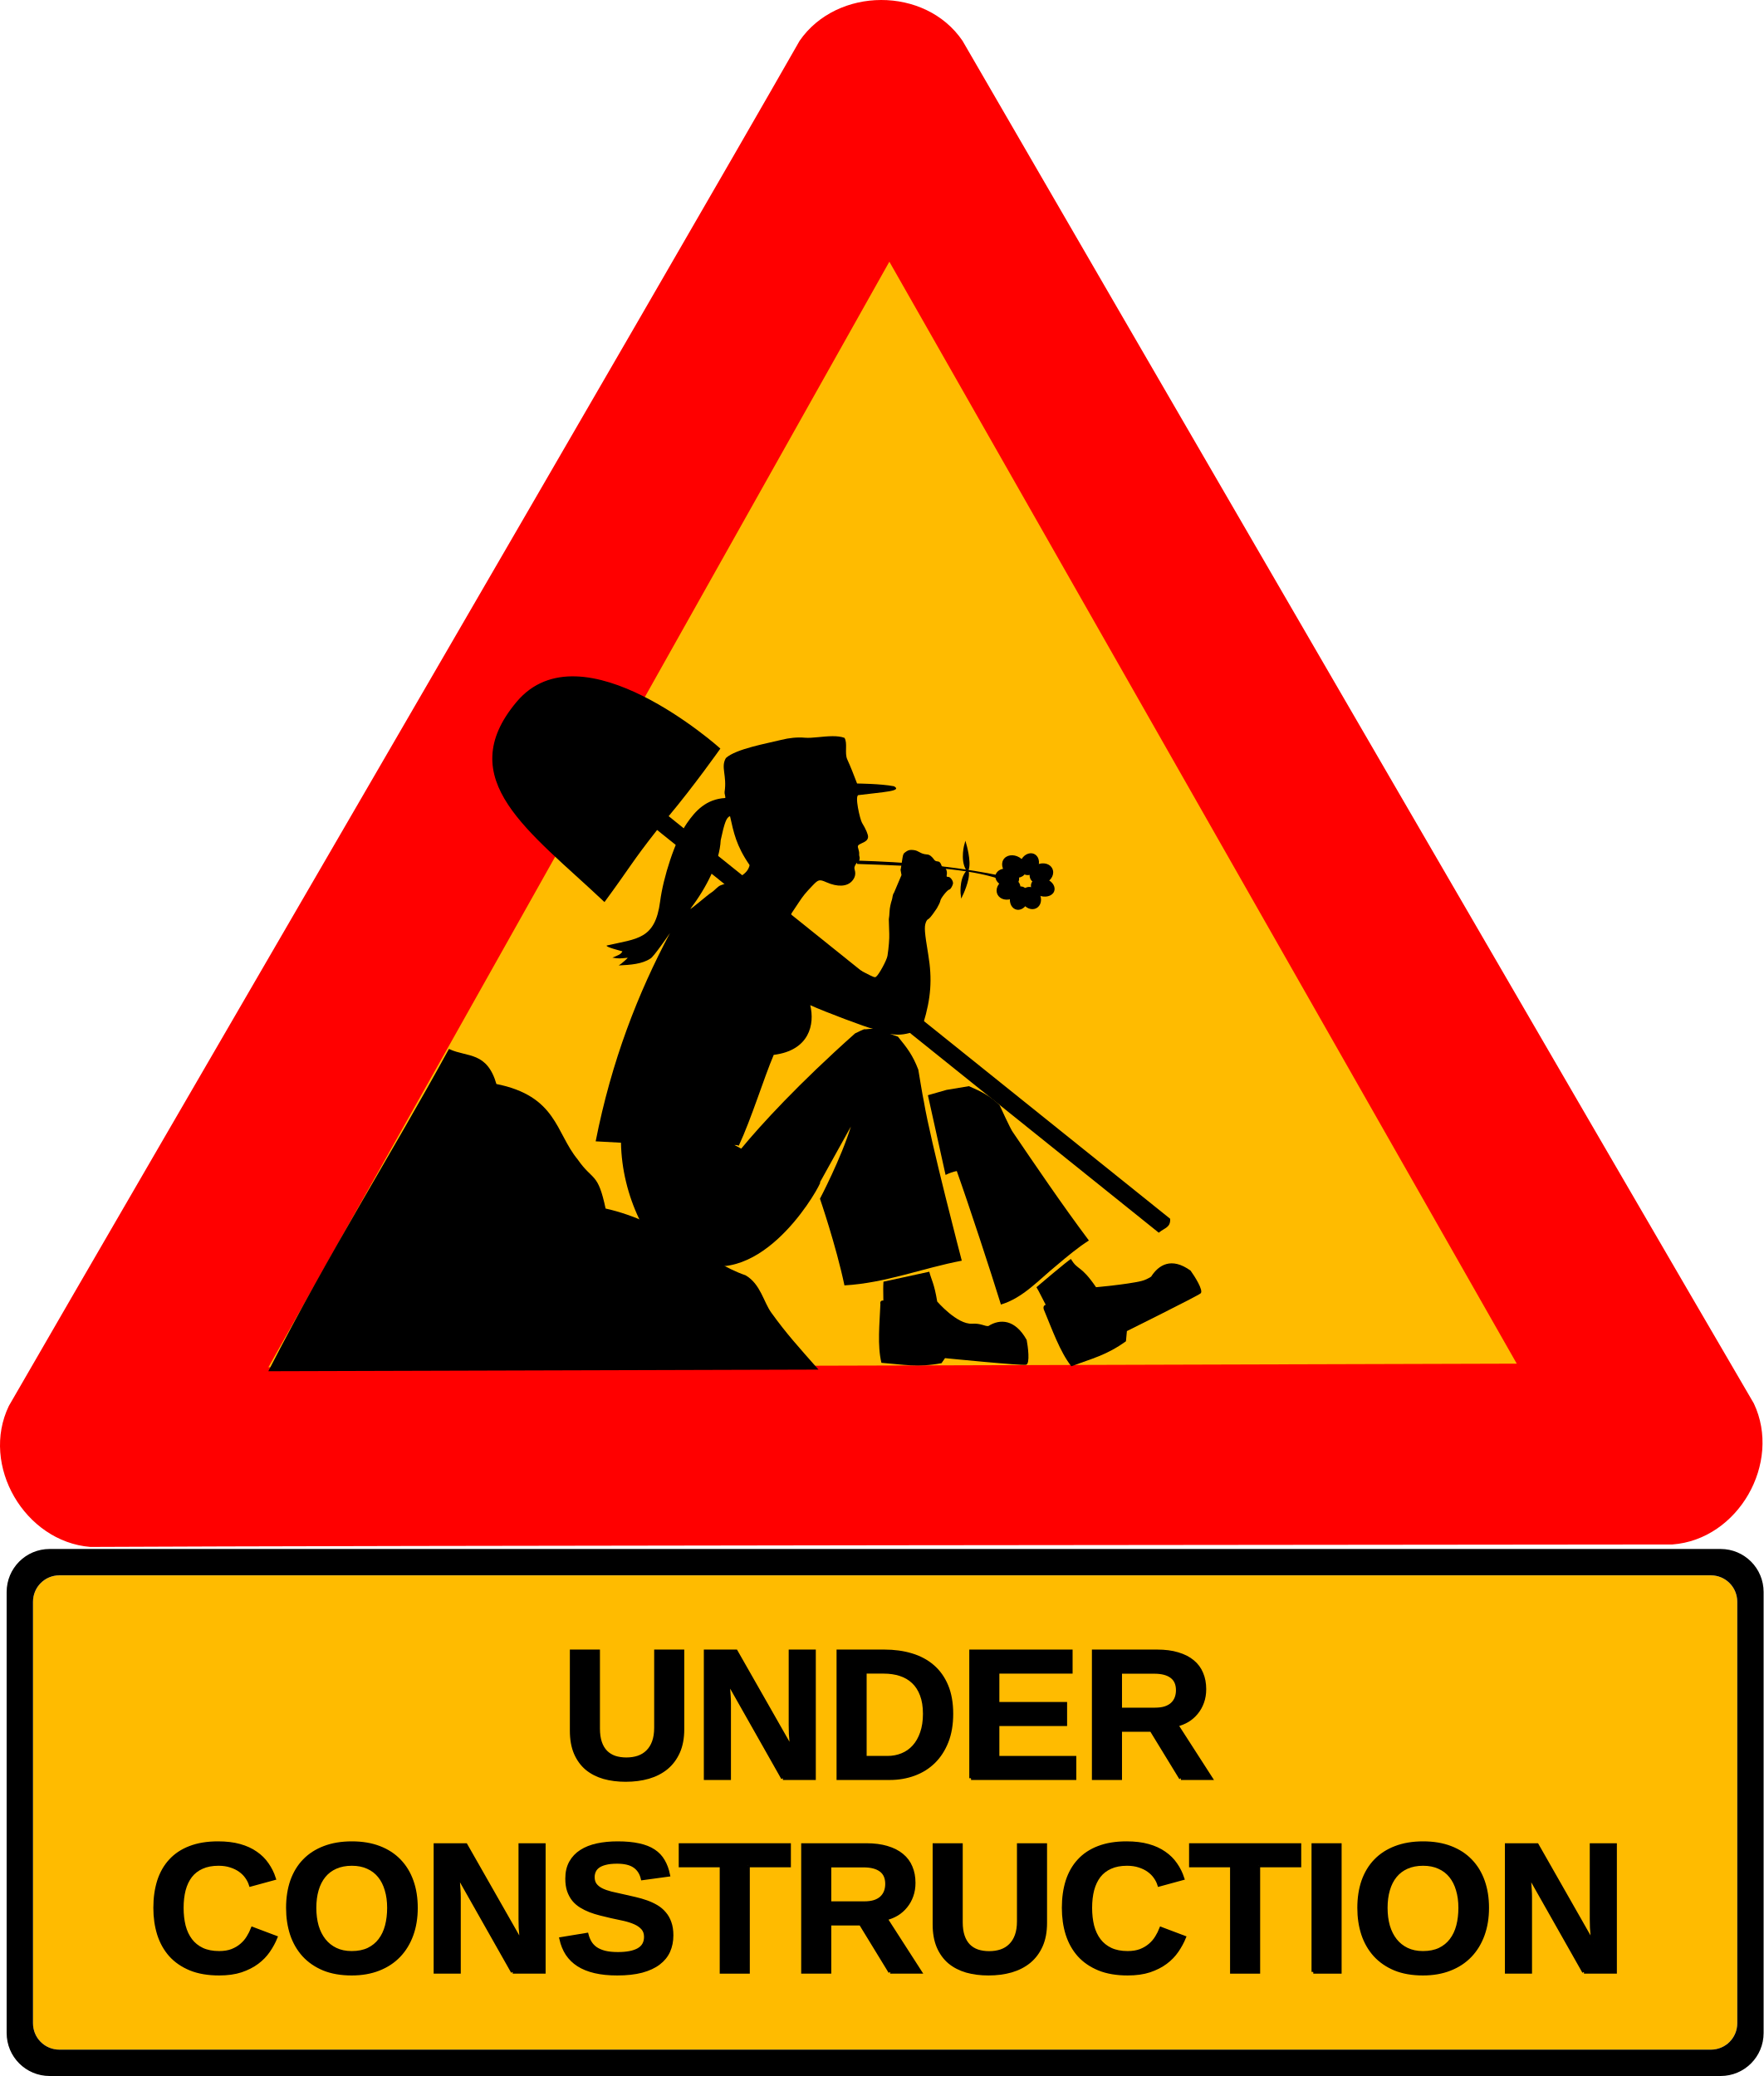
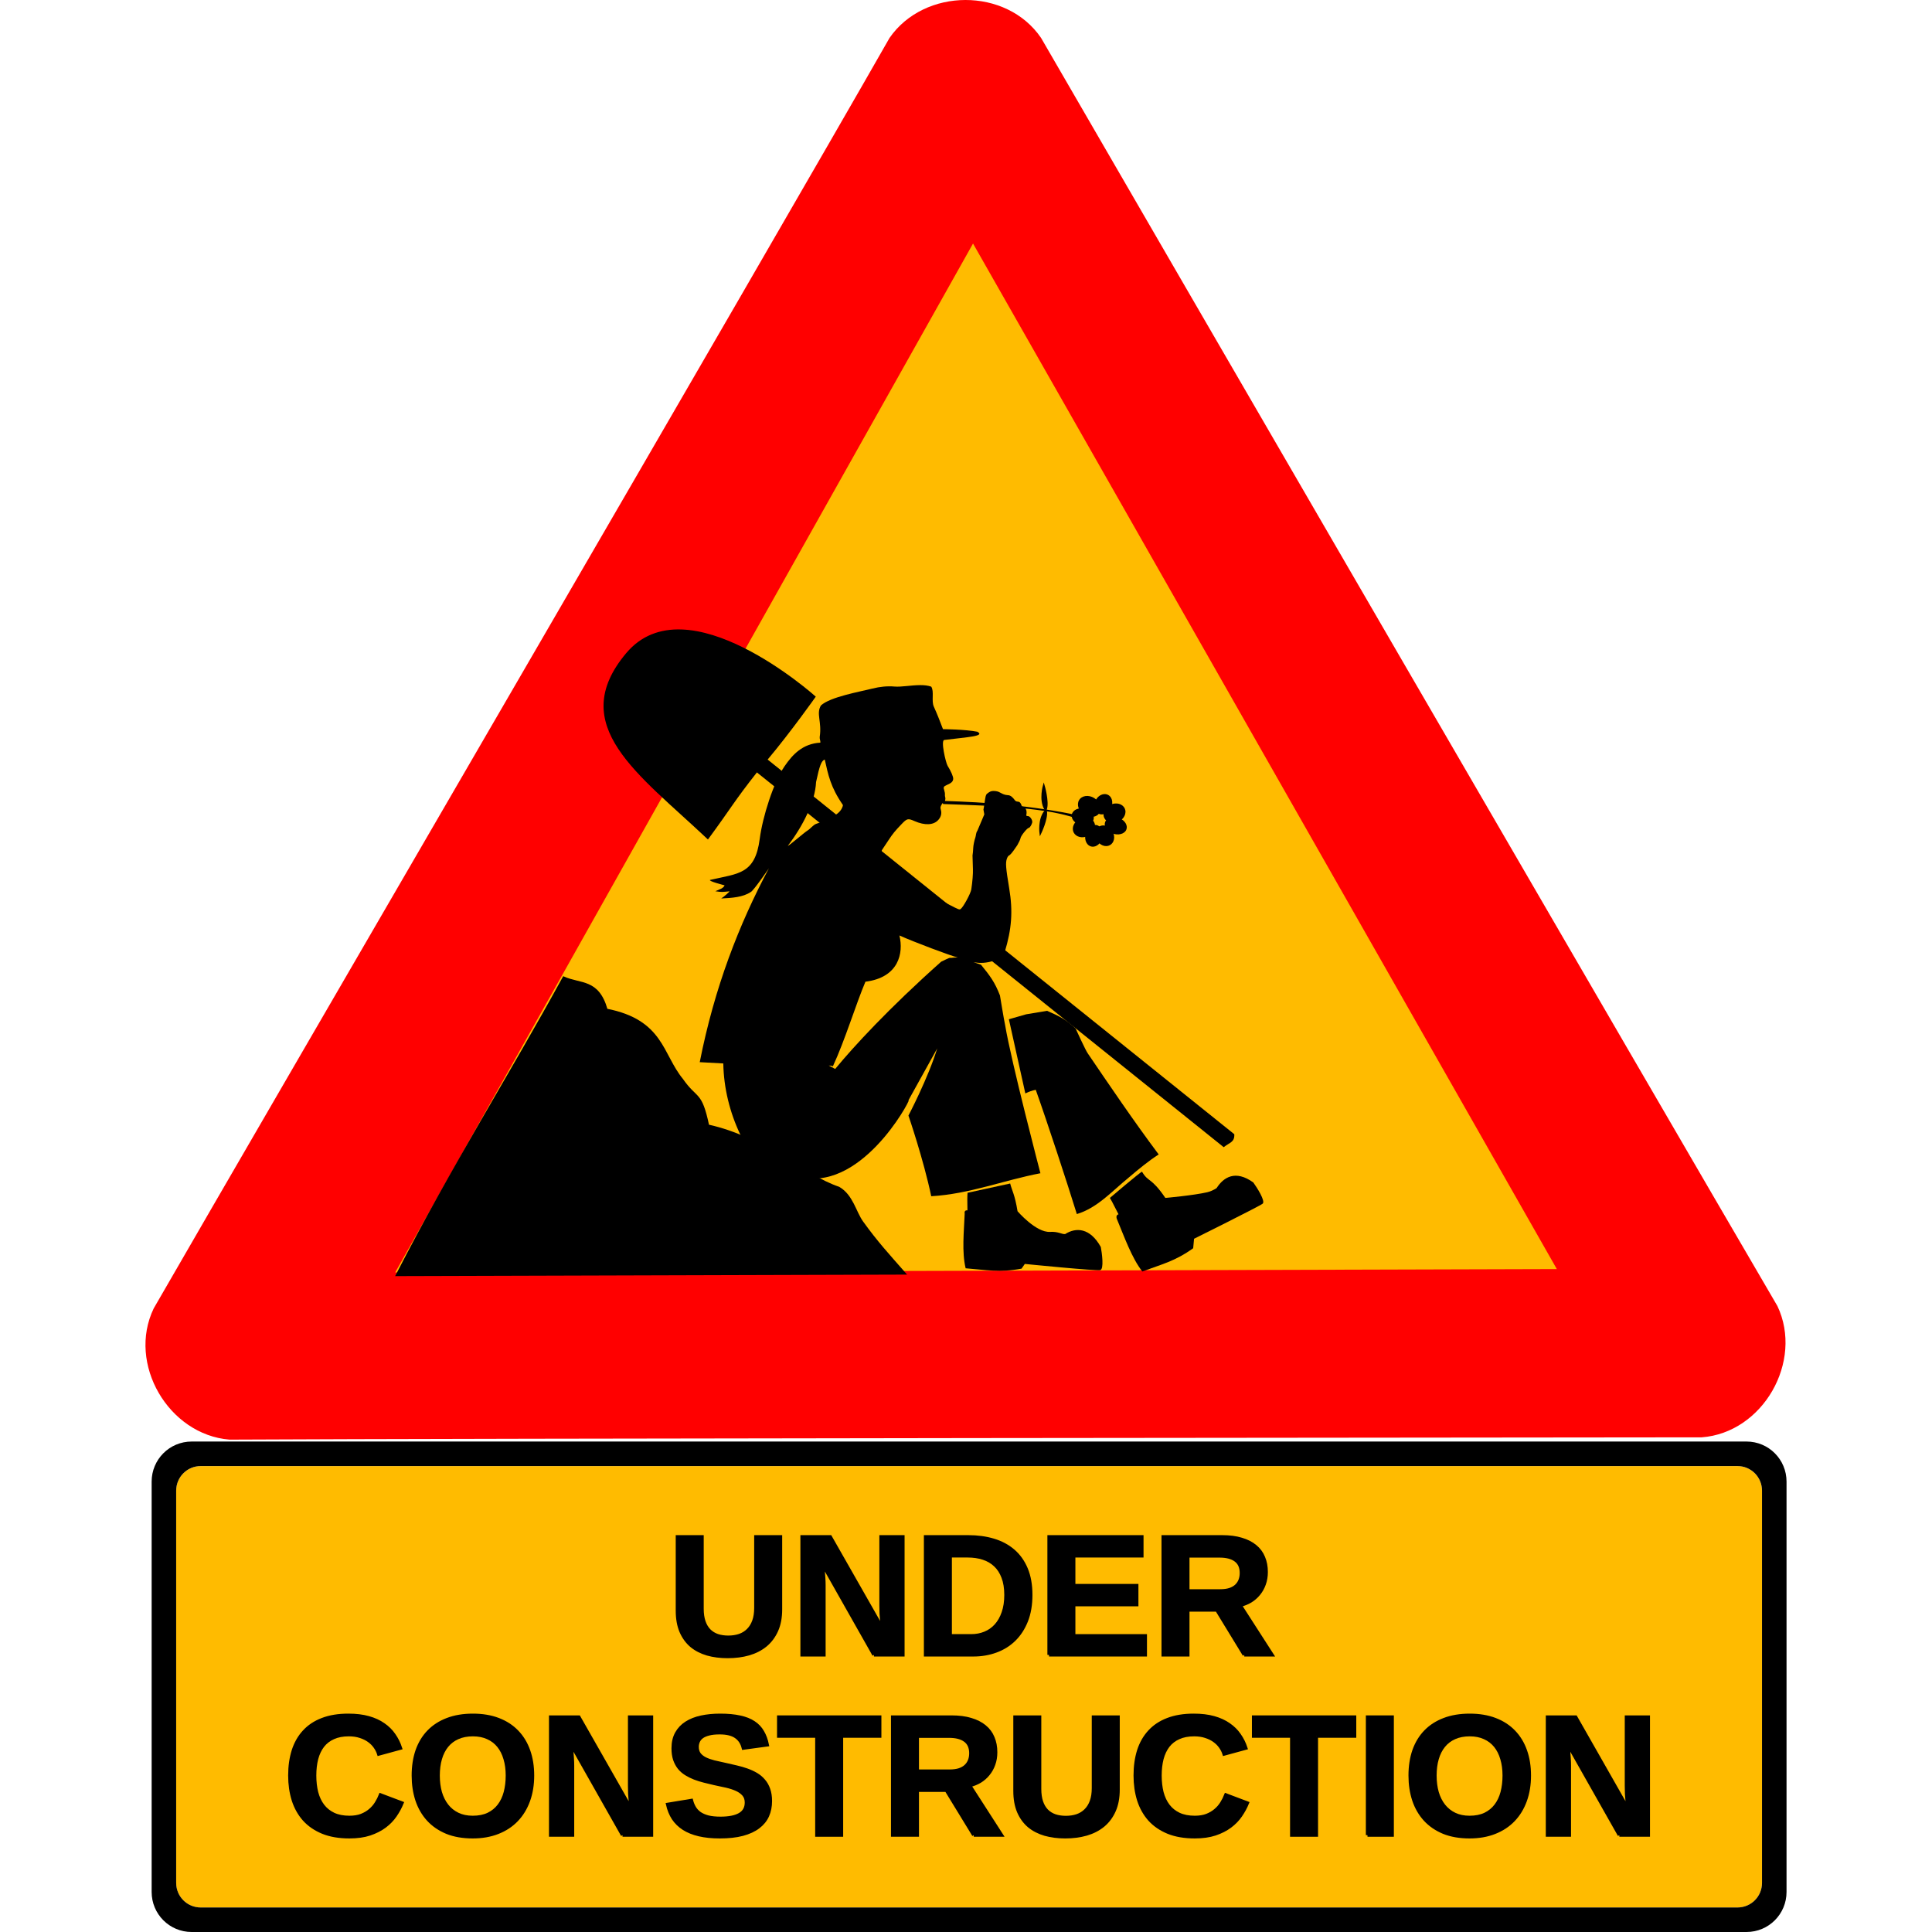
- <svg xmlns="http://www.w3.org/2000/svg" width="108.725" height="128" id="svg2" version="1.1" style="display:inline">
+ <svg xmlns="http://www.w3.org/2000/svg" width="128" height="128" id="svg2" version="1.1" style="display:inline">
  <defs id="defs4">
    </defs>
  <g id="layer2" style="display:inline" transform="translate(-192.9605,-606.6026)">
-     <g id="g905" transform="matrix(0.1015461,0,0,0.1015461,193.1159,606.6026)">
+     <g id="g905" transform="matrix(0.1015461,0,0,0.1015461,202.7533,606.6026)">
      <path d="M 53.279,939.271 C 13.509,936.015 -13.571,889.794 3.855,853.642 75.932,728.506 404.903,163.351 483.935,24.737 506.64,-8.077 560.208,-8.418 582.804,24.75 655.136,149.738 982.711,714.407 1063.238,852.157 c 17.066,36.07 -9.423,82.632 -49.445,85.617 -144.409,0.147 -800.955,0.634 -960.514,1.497 z" id="path590" style="font-size:12px;display:inline;fill:#ff0000;fill-rule:evenodd;stroke-width:3.2pt" />
      <path d="M 161.423,830.183 919.299,827.99 538.402,158.892 Z" id="path605" style="font-size:12px;display:inline;fill:#ffbb00;fill-opacity:1;fill-rule:evenodd;stroke:none;stroke-width:1.067" />
      <path id="path3740" d="m 403.883,495.62 304.623,244.575 c 0.216,4.841 -2.934,4.92 -6.547,7.803 L 397.336,503.423 c -15.563,19.778 -16.527,22.79 -31.931,43.742 -45.131,-42.628 -92.309,-73.939 -53.026,-120.755 39.283,-46.816 122.936,28.159 122.936,28.159 0,0 -15.958,22.609 -31.433,41.052 z" style="display:inline;fill:#000000;fill-opacity:1;stroke:#000000;stroke-width:0.736px;stroke-linecap:butt;stroke-linejoin:miter;stroke-opacity:1" />
      <path id="path3714" d="M 457.593,820.275 Z" style="display:inline;fill:none;stroke:#000000;stroke-width:1.067px;stroke-linecap:butt;stroke-linejoin:miter;stroke-opacity:1" />
      <path id="path3716" d="m 494.154,831.041 c -11.347,-12.927 -18.41,-20.548 -27.907,-33.729 -4.726,-6.559 -6.548,-17.315 -15.37,-22.463 -23.735,-8.1 -48.526,-32.482 -85.216,-40.582 -4.798,-22.617 -7.427,-16.309 -17.009,-30.038 -13.432,-16.355 -12.537,-38.317 -49.247,-45.561 -5.624,-19.752 -17.076,-16.05 -28.14,-21.04 -35.184,64.307 -71.778,121.919 -108.986,194.393 z" style="display:inline;fill:#000000;fill-opacity:1;stroke:#000000;stroke-width:1.119px;stroke-linecap:butt;stroke-linejoin:miter;stroke-opacity:1" />
      <path id="path4864" d="m 503.836,447 c -5.842,0.035 -12.341,1.304 -16.6,0.933 -4.831,-0.421 -9.723,0.113 -14.433,1.3 -8.473,2.135 -27.579,5.45 -33.633,11.033 -3.28,5.485 0.733,10.524 -0.8,20.567 -0.172,1.126 0.586,2.571 0.433,3.7 -11.58,0.66 -18.088,7.722 -23.3,15.3 -7.259,10.519 -14.423,33.13 -16.267,47.5 -3.037,23.206 -13.905,22.49 -32.4,26.767 -1.187,0.823 8.914,3.35 9.5,3.533 -0.977,1.948 -2.614,2.37 -6.067,3.833 4.358,0.689 4.381,0.52 9.3,0.067 0.055,0.178 -3.5,3.472 -5.467,4.667 7.181,-0.337 14.236,-0.849 19.2,-4.167 C 394.984,581.515 405.236,566.5 405.236,566.5 385.754,603.053 369.71,644.196 360.103,693 l 15.367,0.833 c 0.268,16.12 4.32,32.13 10.933,46.067 10.51,20.897 23.241,28.758 44.6,28.933 39.894,3.505 69.898,-57.643 64.967,-50.433 l 19.067,-34.367 c -5.879,19.259 -18.767,43.8 -18.767,43.8 0,0 9.769,28.41 14.867,52.633 24.969,-1.438 47.28,-10.431 71.233,-15 0,0 -18.944,-72.22 -23.033,-96.7 -0.575,-2.297 -3.367,-19.3 -3.367,-19.3 -3.354,-8.708 -6.57,-12.944 -12.367,-20.033 l -4.9,-1.7 c 4.455,0.895 8.686,0.579 13.467,-0.967 4.514,-1.46 6.017,-2.684 6.867,-5.467 4.617,-15.113 5.46,-26.726 3,-41.533 -2.284,-13.745 -2.507,-16.827 -1.533,-19.567 0.414,-1.165 0.952,-1.929 1.6,-2.167 1.842,-1.364 3.633,-4.476 5.167,-6.567 1.023,-1.744 1.999,-3.786 2.1,-4.567 0.202,-1.554 4.361,-6.732 5.467,-6.8 0.612,-0.038 1.788,-1.905 2.167,-3.4 0.395,-1.559 -1.416,-4.276 -2.833,-4.267 -0.913,0.006 -1.115,-0.194 -0.967,-0.9 0.611,-2.911 -0.711,-5.333 -2.867,-5.333 -1.683,-5.217 -3.139,-1.668 -4.967,-4.533 -0.87,-1.121 -2.343,-2.884 -4.3,-2.867 -4.126,-0.334 -4.623,-2.3 -8.033,-2.667 -2.039,-0.215 -3.052,-0.018 -4.433,0.933 -1.694,1.167 -1.813,1.393 -2.267,4.067 -0.264,1.552 -0.575,3.529 -0.667,4.4 -0.112,1.073 -0.351,1.903 -0.467,2.667 l 0.567,3.133 -4.567,10.767 c -0.911,1.138 -0.857,3.069 -1.233,4.167 -0.713,2.042 -1.366,5.138 -1.433,6.933 -0.067,1.795 -0.284,4.029 -0.467,4.933 0.107,2.985 0.141,6.238 0.267,8.933 0.132,2.701 -0.305,8.31 -1.067,13.233 -0.419,2.711 -5.187,11.477 -6.933,12.767 -0.785,0.58 -1.311,0.388 -7.2,-2.667 -17.561,-9.109 -22.998,-12.099 -25.633,-14.1 -3.626,-2.753 -8.325,-7.45 -12.567,-12.267 V 564.1 c -0.124,-0.15 -0.25,-0.31 -0.367,-0.467 -1.9,-2.559 -3.684,-4.751 -3.967,-4.9 -0.283,-0.149 -0.853,-0.983 -1.3,-1.867 -0.754,-1.491 -0.744,-1.732 0.467,-3.467 0.717,-1.028 2.397,-3.563 3.733,-5.6 2.493,-3.798 3.923,-5.562 8.233,-10.067 3.624,-3.788 4.19,-3.911 8.467,-2.033 6.757,2.966 12.458,2.698 15.533,-0.733 1.807,-2.017 2.362,-4.25 1.667,-6.667 -0.436,-1.515 -0.354,-2.001 0.967,-4.133 1.492,-0.929 1.901,-1.252 2,-3.133 0.041,-0.778 -0.418,-1.485 -0.3,-2.5 0.079,-0.677 -0.116,-1.962 -0.433,-2.867 -0.707,-2.016 -0.487,-2.562 1.6,-3.467 3.045,-1.32 4.076,-2.252 4.233,-3.967 0.132,-1.437 -1.385,-4.941 -3.667,-8.633 -1.178,-1.907 -4.734,-17.008 -2.033,-16.833 15.435,-1.95 26.755,-2.397 21.433,-5.367 -8.021,-1.556 -22.4,-1.667 -22.4,-1.667 -1.97,-5.213 -3.904,-10.15 -5.967,-14.667 -1.74,-3.81 0.366,-9.92 -1.7,-13.067 -2.115,-0.766 -4.644,-1.016 -7.3,-1 z m -62.167,48.567 c 2.248,9.98 3.741,17.874 11.767,29.533 0.241,0.126 -0.09,1.28 -0.767,2.567 -2.212,4.208 -9.427,7.394 -16.667,9.867 -1.755,0.599 -3.779,3.239 -5.567,4.333 -2.247,1.376 -12.577,10.401 -12.833,9.967 9.694,-12.779 17.762,-28.48 18.4,-41.633 2.272,-10.678 3.503,-13.961 5.667,-14.633 z m 48.7,114.767 c 9.07,4.09 33.69,13.383 38.1,14.367 -1.219,-0.014 -2.847,0.04 -4.767,0.3 -0.119,-0.737 -5.842,2.496 -6.067,2.433 -34.225,30.432 -57.227,55.506 -69.167,70 -1.382,-0.763 -2.767,-1.502 -4.167,-2.233 1.165,-0.011 2.096,0.12 2.667,0.5 7.785,-16.714 15.118,-40.821 21.233,-55.2 21.719,-2.716 25.005,-18.624 22.167,-30.167 z" style="display:inline;fill:#000000;stroke-width:1.067" />
      <path id="path5189" d="m 627.698,781.578 c 2.284,4.027 -0.405,-1.016 5.617,10.647 -2.295,0.699 -0.928,3.413 -0.928,3.413 4.595,10.995 9.626,25.273 16.48,33.93 12.669,-4.742 21.268,-6.628 33.171,-15.174 l 0.577,-6.18 c 0,0 42.731,-21.231 44.741,-22.886 2.01,-1.655 -3.791,-10.673 -6.077,-13.829 -11.715,-8.459 -19.445,-3.399 -23.955,3.658 -1.811,1.167 -3.868,2.177 -6.005,2.68 -8.927,2.103 -27.434,3.735 -27.434,3.735 -9.461,-13.854 -11.002,-9.937 -15.23,-17.12 -1.223,0.324 -20.958,17.126 -20.958,17.126 z" style="display:inline;fill:#000000;fill-opacity:1;fill-rule:evenodd;stroke:none;stroke-width:1.067" />
      <path id="path3212" d="m 586.7,659.5 -13.6,2.267 c -3.934,1.108 -7.675,2.166 -11.3,3.233 l 10.733,48.4 c 2.22,-1.094 4.486,-1.936 6.8,-2.367 7.532,21.167 20.632,61.082 26.8,81.067 13.375,-4.009 22.802,-14.816 34.033,-23.967 6.14,-5.215 12.936,-10.841 19.367,-14.933 C 643.297,731.549 626.527,706.748 613.4,687.467 612.001,685.748 605.333,671.033 605.333,671.033 599.001,665.07 594.539,662.908 586.7,659.5 Z" style="display:inline;fill:#000000;fill-opacity:1;fill-rule:evenodd;stroke:none;stroke-width:1.067" />
      <path id="path3236" d="m 562.637,772.162 -27.81,6.061 c -0.229,3.85 -0.158,3.827 -0.067,11.474 -2.375,-0.336 -1.799,2.141 -1.799,2.141 -0.479,11.907 -1.935,24.898 0.622,35.64 13.486,1.053 22.083,2.945 36.482,0.227 l 2.131,-3.066 c 0,0 46.703,4.675 49.224,4.024 2.521,-0.651 1.088,-11.257 0.348,-15.083 -7.046,-12.615 -16.177,-12.927 -23.246,-8.435 -2.091,0.282 -4.539,-1.761 -9.843,-1.418 -9.152,0.591 -21.229,-13.464 -21.229,-13.464 -1.829,-11.111 -3.568,-13.206 -4.812,-18.1 z" style="display:inline;fill:#000000;fill-opacity:1;fill-rule:evenodd;stroke:none;stroke-width:1.067" />
      <g transform="translate(563.7061,318.878)" id="g4435" style="display:inline" />
      <g id="g3412-3" transform="rotate(21.06422,542.0281,1037.617)" style="display:inline">
        <path style="display:inline;fill:none;stroke:#000000;stroke-width:1.067px;stroke-linecap:butt;stroke-linejoin:miter;stroke-opacity:1" d="m 335.662,565.715 c 26.921,-9.385 54.685,-17.928 86.031,-22.889 l -1.443,1.291 c -20.376,0.824 -47.285,9.698 -84.03,22.427 z" id="path2856-3-5" />
        <ellipse ry="6.359" rx="7.837" cy="450.735" cx="501.385" transform="matrix(0.9841998,0.1770614,-0.1505372,0.9886044,0,0)" id="path1876-6" style="display:inline;fill:#000000;fill-opacity:1;fill-rule:nonzero;stroke:none;stroke-width:0.118" />
        <ellipse ry="6.434" rx="6.105" cy="698.036" cx="154.408" transform="matrix(0.7892818,-0.6140311,0.4465659,0.8947508,0,0)" id="path1878-2" style="display:inline;fill:#000000;fill-opacity:1;fill-rule:nonzero;stroke:none;stroke-width:0.106" />
        <ellipse ry="6.297" rx="7.202" cy="680.202" cx="242.313" transform="matrix(0.8931652,-0.4497288,0.3323971,0.9431395,0,0)" id="path1880-9" style="display:inline;fill:#000000;fill-opacity:1;fill-rule:nonzero;stroke:none;stroke-width:0.101" />
        <ellipse ry="5.641" rx="7.216" cy="467.582" cx="602.674" transform="matrix(0.9870758,0.160254,-0.3178758,0.9481324,0,0)" id="path1880-2-1" style="display:inline;fill:#000000;fill-opacity:1;fill-rule:nonzero;stroke:none;stroke-width:0.096" />
        <ellipse ry="6.272" rx="6.66" cy="-226.344" cx="630.804" transform="matrix(0.3481116,0.9374531,-0.9820028,0.1888665,0,0)" id="path1880-6-27" style="display:inline;fill:#000000;fill-opacity:1;fill-rule:nonzero;stroke:none;stroke-width:0.097" />
        <ellipse ry="5.777" rx="7.099" cy="-511.539" cx="416.511" transform="matrix(-0.1370028,0.9905707,-0.9626102,-0.2708905,0,0)" id="path1880-6-8-0" style="display:inline;fill:#000000;fill-opacity:1;fill-rule:nonzero;stroke:none;stroke-width:0.096" />
        <ellipse ry="6.38" rx="7.319" cy="-692.568" cx="-193.739" transform="matrix(-0.8734202,0.4869673,-0.3725604,-0.9280079,0,0)" id="path1880-6-2-9" style="display:inline;fill:#000000;fill-opacity:1;fill-rule:nonzero;stroke:none;stroke-width:0.103" />
        <ellipse ry="5.595" rx="7.192" cy="-539.522" cx="-501.991" transform="matrix(-0.9998619,-0.01662109,0.1443461,-0.9895273,0,0)" id="path1880-6-6-6-3" style="display:inline;fill:#000000;fill-opacity:1;fill-rule:nonzero;stroke:none;stroke-width:0.096" />
        <path id="path3649-4-7-6" d="m 399.269,546.331 c -5.534,-4.397 -6.334,-14.147 -6.334,-14.147 0,0 6.753,8.809 6.984,13.967 z" style="display:inline;fill:#000000;fill-opacity:1;stroke:#000000;stroke-width:1.067px;stroke-linecap:butt;stroke-linejoin:miter;stroke-opacity:1" />
        <path id="path3649-5-5-0" d="m 399.814,547.597 c -2.227,6.53 2.319,14.745 2.319,14.745 0,0 0.878,-10.715 -1.686,-14.956 z" style="display:inline;fill:#000000;fill-opacity:1;stroke:#000000;stroke-width:1.067px;stroke-linecap:butt;stroke-linejoin:miter;stroke-opacity:1" />
      </g>
      <g id="g3024" style="display:inline" transform="translate(117.7335,169.3891)">
        <g style="display:inline" id="g4435-3" transform="translate(451.5341,146.2889)">
          <rect rx="16.038" ry="16.038" y="640.85" x="-550.777" height="288" width="1034.667" id="rect4430" style="display:inline;fill:#ffbb00;fill-opacity:1;stroke:none;stroke-width:1.067" />
        </g>
        <path style="display:inline;fill:#000000;fill-opacity:1;stroke:none;stroke-width:1.067" d="m -89.099,771.122 c -14.479,0 -26.133,11.687 -26.133,26.167 v 267.7 c 0,14.479 11.654,26.133 26.133,26.133 H 925.301 c 14.479,0 26.133,-11.654 26.133,-26.133 V 797.289 c 0,-14.479 -11.654,-26.167 -26.133,-26.167 z m 5.9,16 H 919.401 c 8.885,0 16.033,7.182 16.033,16.067 V 1059.089 c 0,8.885 -7.148,16.033 -16.033,16.033 H -83.199 c -8.885,0 -16.033,-7.148 -16.033,-16.033 V 803.189 c 0,-8.885 7.148,-16.067 16.033,-16.067 z" id="rect4221" />
        <path style="font-style:normal;font-variant:normal;font-weight:bold;font-stretch:normal;font-size:105px;line-height:105%;font-family:'Liberation Sans';-inkscape-font-specification:'Liberation Sans Bold';text-align:center;letter-spacing:-0.34px;word-spacing:0px;writing-mode:lr-tb;text-anchor:middle;display:inline;fill:#000000;fill-opacity:1;stroke:#000000;stroke-width:2.133;stroke-miterlimit:4;stroke-dasharray:none;stroke-opacity:1" id="path4706" d="m 260.578,911.413 c -4.813,0 -9.224,-0.565 -13.234,-1.695 -4.01,-1.167 -7.474,-2.953 -10.391,-5.359 -2.88,-2.443 -5.141,-5.56 -6.781,-9.352 -1.604,-3.792 -2.406,-8.312 -2.406,-13.563 v -48.18 h 16.133 v 46.922 c -2e-5,3.245 0.401,6.052 1.203,8.422 0.802,2.333 1.95,4.266 3.445,5.797 1.495,1.495 3.299,2.607 5.414,3.336 2.115,0.693 4.466,1.039 7.055,1.039 2.625,10e-6 5.031,-0.365 7.219,-1.094 2.224,-0.766 4.12,-1.932 5.688,-3.5 1.604,-1.568 2.844,-3.555 3.719,-5.961 0.875,-2.406 1.312,-5.268 1.312,-8.586 v -46.375 h 16.133 v 47.359 c -8e-5,5.286 -0.857,9.862 -2.57,13.727 -1.714,3.865 -4.102,7.073 -7.164,9.625 -3.063,2.516 -6.708,4.393 -10.938,5.633 -4.193,1.203 -8.805,1.805 -13.836,1.805" />
        <path style="font-style:normal;font-variant:normal;font-weight:bold;font-stretch:normal;font-size:105px;line-height:105%;font-family:'Liberation Sans';-inkscape-font-specification:'Liberation Sans Bold';text-align:center;letter-spacing:-0.34px;word-spacing:0px;writing-mode:lr-tb;text-anchor:middle;display:inline;fill:#000000;fill-opacity:1;stroke:#000000;stroke-width:2.133;stroke-miterlimit:4;stroke-dasharray:none;stroke-opacity:1" id="path4708" d="m 356.027,910.319 -33.578,-59.336 c 0.182,1.604 0.346,3.208 0.492,4.812 0.146,1.385 0.255,2.88 0.328,4.484 0.109,1.604 0.164,3.135 0.164,4.594 V 910.319 h -14.328 v -77.055 h 18.43 l 34.07,59.828 c -0.182,-1.531 -0.346,-3.135 -0.492,-4.812 -0.146,-1.422 -0.274,-3.026 -0.383,-4.813 -0.073,-1.786 -0.109,-3.591 -0.109,-5.414 v -44.789 h 14.328 V 910.319 h -18.922" />
        <path style="font-style:normal;font-variant:normal;font-weight:bold;font-stretch:normal;font-size:105px;line-height:105%;font-family:'Liberation Sans';-inkscape-font-specification:'Liberation Sans Bold';text-align:center;letter-spacing:-0.34px;word-spacing:0px;writing-mode:lr-tb;text-anchor:middle;display:inline;fill:#000000;fill-opacity:1;stroke:#000000;stroke-width:2.133;stroke-miterlimit:4;stroke-dasharray:none;stroke-opacity:1" id="path4710" d="m 458.368,871.217 c -7e-5,6.417 -0.966,12.068 -2.898,16.953 -1.932,4.849 -4.576,8.914 -7.93,12.195 -3.354,3.281 -7.328,5.76 -11.922,7.438 -4.557,1.677 -9.479,2.516 -14.766,2.516 h -31.172 v -77.055 h 27.891 c 5.979,7e-5 11.466,0.747 16.461,2.242 4.995,1.495 9.297,3.792 12.906,6.891 3.609,3.099 6.417,7.037 8.422,11.812 2.005,4.776 3.008,10.445 3.008,17.008 m -16.242,0 c -6e-5,-4.484 -0.62,-8.331 -1.859,-11.539 -1.203,-3.208 -2.898,-5.833 -5.086,-7.875 -2.188,-2.078 -4.813,-3.609 -7.875,-4.594 -3.026,-0.984 -6.38,-1.476 -10.062,-1.477 h -11.43 v 52.117 h 13.672 c 3.245,2e-5 6.234,-0.565 8.969,-1.695 2.771,-1.13 5.159,-2.807 7.164,-5.031 2.042,-2.26 3.628,-5.049 4.758,-8.367 1.167,-3.318 1.75,-7.164 1.75,-11.539" />
        <path style="font-style:normal;font-variant:normal;font-weight:bold;font-stretch:normal;font-size:105px;line-height:105%;font-family:'Liberation Sans';-inkscape-font-specification:'Liberation Sans Bold';text-align:center;letter-spacing:-0.34px;word-spacing:0px;writing-mode:lr-tb;text-anchor:middle;display:inline;fill:#000000;fill-opacity:1;stroke:#000000;stroke-width:2.133;stroke-miterlimit:4;stroke-dasharray:none;stroke-opacity:1" id="path4712" d="m 470.255,910.319 v -77.055 h 60.594 v 12.469 h -44.461 v 19.359 h 41.125 v 12.469 h -41.125 v 20.289 h 46.703 V 910.319 h -62.836" />
        <path style="font-style:normal;font-variant:normal;font-weight:bold;font-stretch:normal;font-size:105px;line-height:105%;font-family:'Liberation Sans';-inkscape-font-specification:'Liberation Sans Bold';text-align:center;letter-spacing:-0.34px;word-spacing:0px;writing-mode:lr-tb;text-anchor:middle;display:inline;fill:#000000;fill-opacity:1;stroke:#000000;stroke-width:2.133;stroke-miterlimit:4;stroke-dasharray:none;stroke-opacity:1" id="path4714" d="m 597.643,910.319 -17.883,-29.258 H 560.838 V 910.319 H 544.705 v -77.055 h 38.5 c 4.812,7e-5 9.005,0.547 12.578,1.641 3.609,1.057 6.617,2.589 9.023,4.594 2.406,1.969 4.193,4.375 5.359,7.219 1.203,2.807 1.805,5.979 1.805,9.516 -7e-5,2.88 -0.438,5.523 -1.312,7.93 -0.839,2.37 -2.024,4.484 -3.555,6.344 -1.495,1.859 -3.281,3.427 -5.359,4.703 -2.078,1.24 -4.339,2.151 -6.781,2.734 l 20.836,32.375 h -18.156 m -1.914,-53.43 c -6e-5,-3.755 -1.24,-6.544 -3.719,-8.367 -2.443,-1.823 -5.943,-2.734 -10.5,-2.734 h -20.672 v 22.75 h 21.109 c 2.406,3e-5 4.466,-0.273 6.18,-0.82 1.75,-0.583 3.172,-1.385 4.266,-2.406 1.13,-1.057 1.969,-2.297 2.516,-3.719 0.547,-1.422 0.82,-2.99 0.82,-4.703" />
        <path style="font-style:normal;font-variant:normal;font-weight:bold;font-stretch:normal;font-size:105px;line-height:105%;font-family:'Liberation Sans';-inkscape-font-specification:'Liberation Sans Bold';text-align:center;letter-spacing:-0.34px;word-spacing:0px;writing-mode:lr-tb;text-anchor:middle;display:inline;fill:#000000;fill-opacity:1;stroke:#000000;stroke-width:2.133;stroke-miterlimit:4;stroke-dasharray:none;stroke-opacity:1" id="path4716" d="m 13.784,1016.325 c 3.026,10e-5 5.633,-0.419 7.82,-1.258 2.224,-0.875 4.138,-2.005 5.742,-3.391 1.641,-1.385 2.99,-2.953 4.047,-4.703 1.094,-1.75 1.987,-3.518 2.68,-5.305 l 14.055,5.305 c -1.13,2.771 -2.607,5.487 -4.43,8.148 -1.823,2.662 -4.102,5.013 -6.836,7.055 -2.734,2.042 -5.997,3.7 -9.789,4.976 -3.755,1.24 -8.185,1.859 -13.289,1.859 -6.672,0 -12.451,-0.984 -17.336,-2.953 -4.885,-2.005 -8.932,-4.776 -12.141,-8.312 -3.172,-3.573 -5.542,-7.802 -7.109,-12.688 -1.531,-4.885 -2.297,-10.226 -2.297,-16.023 -10e-6,-6.016 0.766,-11.448 2.297,-16.297 1.568,-4.849 3.919,-8.969 7.055,-12.359 3.135,-3.427 7.091,-6.052 11.867,-7.875 4.812,-1.859 10.463,-2.789 16.953,-2.789 5.031,0 9.424,0.529 13.18,1.586 3.792,1.057 7.055,2.552 9.789,4.484 2.771,1.896 5.049,4.156 6.836,6.781 1.823,2.589 3.245,5.451 4.266,8.586 l -14.219,3.883 c -0.51,-1.641 -1.294,-3.208 -2.352,-4.703 -1.057,-1.531 -2.406,-2.88 -4.047,-4.047 -1.604,-1.167 -3.5,-2.096 -5.688,-2.789 -2.188,-0.729 -4.667,-1.094 -7.437,-1.094 -3.901,1.1e-4 -7.255,0.638 -10.063,1.914 -2.807,1.24 -5.122,3.026 -6.945,5.359 -1.786,2.333 -3.117,5.141 -3.992,8.422 -0.839,3.245 -1.258,6.891 -1.258,10.938 -2.14e-5,4.01 0.419,7.693 1.258,11.047 0.875,3.318 2.224,6.18 4.047,8.586 1.823,2.406 4.156,4.284 7,5.633 2.88,1.349 6.325,2.023 10.336,2.023" />
        <path style="font-style:normal;font-variant:normal;font-weight:bold;font-stretch:normal;font-size:105px;line-height:105%;font-family:'Liberation Sans';-inkscape-font-specification:'Liberation Sans Bold';text-align:center;letter-spacing:-0.34px;word-spacing:0px;writing-mode:lr-tb;text-anchor:middle;display:inline;fill:#000000;fill-opacity:1;stroke:#000000;stroke-width:2.133;stroke-miterlimit:4;stroke-dasharray:none;stroke-opacity:1" id="path4718" d="m 133.297,989.036 c -9e-5,6.016 -0.893,11.484 -2.68,16.406 -1.787,4.922 -4.357,9.133 -7.711,12.633 -3.354,3.5 -7.456,6.198 -12.305,8.094 -4.813,1.896 -10.263,2.844 -16.352,2.844 -6.453,0 -12.104,-0.984 -16.953,-2.953 -4.813,-2.005 -8.841,-4.776 -12.086,-8.312 -3.245,-3.573 -5.688,-7.802 -7.328,-12.688 -1.604,-4.885 -2.406,-10.226 -2.406,-16.023 -5e-6,-6.016 0.839,-11.448 2.516,-16.297 1.714,-4.849 4.211,-8.969 7.492,-12.359 3.318,-3.427 7.383,-6.052 12.195,-7.875 4.849,-1.859 10.409,-2.789 16.68,-2.789 6.271,0 11.812,0.93 16.625,2.789 4.849,1.859 8.914,4.503 12.195,7.93 3.318,3.427 5.833,7.565 7.547,12.414 1.713,4.812 2.57,10.208 2.57,16.188 m -16.461,0 c -6e-5,-4.047 -0.492,-7.693 -1.477,-10.938 -0.948,-3.281 -2.37,-6.088 -4.266,-8.422 -1.896,-2.333 -4.247,-4.12 -7.055,-5.359 -2.771,-1.276 -5.997,-1.914 -9.68,-1.914 -3.755,1.1e-4 -7.055,0.638 -9.898,1.914 -2.807,1.24 -5.159,3.026 -7.055,5.359 -1.896,2.333 -3.318,5.141 -4.266,8.422 -0.948,3.245 -1.422,6.891 -1.422,10.938 -2e-5,4.01 0.474,7.693 1.422,11.047 0.984,3.318 2.424,6.18 4.32,8.586 1.896,2.406 4.247,4.284 7.055,5.633 2.807,1.349 6.052,2.023 9.734,2.023 3.937,10e-5 7.328,-0.674 10.172,-2.023 2.844,-1.385 5.177,-3.281 7,-5.688 1.859,-2.443 3.227,-5.323 4.102,-8.641 0.875,-3.354 1.312,-7 1.312,-10.938" />
        <path style="font-style:normal;font-variant:normal;font-weight:bold;font-stretch:normal;font-size:105px;line-height:105%;font-family:'Liberation Sans';-inkscape-font-specification:'Liberation Sans Bold';text-align:center;letter-spacing:-0.34px;word-spacing:0px;writing-mode:lr-tb;text-anchor:middle;display:inline;fill:#000000;fill-opacity:1;stroke:#000000;stroke-width:2.133;stroke-miterlimit:4;stroke-dasharray:none;stroke-opacity:1" id="path4720" d="m 191.997,1027.919 -33.578,-59.336 c 0.182,1.604 0.346,3.208 0.492,4.813 0.146,1.385 0.255,2.88 0.328,4.484 0.109,1.604 0.164,3.135 0.164,4.594 v 45.445 h -14.328 v -77.055 h 18.43 l 34.07,59.828 c -0.182,-1.531 -0.346,-3.135 -0.492,-4.812 -0.146,-1.422 -0.273,-3.026 -0.383,-4.813 -0.073,-1.786 -0.109,-3.591 -0.109,-5.414 v -44.789 h 14.328 v 77.055 h -18.922" />
        <path style="font-style:normal;font-variant:normal;font-weight:bold;font-stretch:normal;font-size:105px;line-height:105%;font-family:'Liberation Sans';-inkscape-font-specification:'Liberation Sans Bold';text-align:center;letter-spacing:-0.34px;word-spacing:0px;writing-mode:lr-tb;text-anchor:middle;display:inline;fill:#000000;fill-opacity:1;stroke:#000000;stroke-width:2.133;stroke-miterlimit:4;stroke-dasharray:none;stroke-opacity:1" id="path4722" d="m 288.486,1005.716 c -7e-5,3.5 -0.638,6.69 -1.914,9.57 -1.276,2.844 -3.263,5.287 -5.961,7.328 -2.662,2.042 -6.089,3.628 -10.281,4.758 -4.156,1.094 -9.115,1.641 -14.875,1.641 -5.104,0 -9.607,-0.456 -13.508,-1.367 -3.901,-0.911 -7.255,-2.26 -10.062,-4.047 -2.771,-1.786 -5.031,-3.992 -6.781,-6.617 -1.714,-2.661 -2.953,-5.706 -3.719,-9.133 l 15.586,-2.57 c 0.437,1.714 1.075,3.281 1.914,4.703 0.839,1.422 1.987,2.662 3.445,3.719 1.495,1.021 3.336,1.823 5.523,2.406 2.224,0.547 4.904,0.82 8.039,0.82 5.469,0 9.643,-0.82 12.523,-2.461 2.917,-1.677 4.375,-4.284 4.375,-7.82 -6e-5,-2.115 -0.583,-3.846 -1.75,-5.195 -1.167,-1.349 -2.716,-2.461 -4.648,-3.336 -1.932,-0.875 -4.156,-1.604 -6.672,-2.188 -2.516,-0.583 -5.141,-1.148 -7.875,-1.695 -2.188,-0.51 -4.375,-1.039 -6.562,-1.586 -2.188,-0.547 -4.284,-1.203 -6.289,-1.969 -1.969,-0.766 -3.81,-1.677 -5.523,-2.734 -1.714,-1.057 -3.208,-2.352 -4.484,-3.883 -1.24,-1.568 -2.224,-3.39 -2.953,-5.469 -0.693,-2.078 -1.039,-4.521 -1.039,-7.328 -1e-5,-3.828 0.766,-7.109 2.297,-9.844 1.531,-2.734 3.646,-4.958 6.344,-6.672 2.734,-1.75 5.979,-3.026 9.734,-3.828 3.755,-0.802 7.857,-1.203 12.305,-1.203 5.031,0 9.333,0.401 12.906,1.203 3.609,0.766 6.617,1.951 9.023,3.555 2.443,1.604 4.357,3.628 5.742,6.07 1.422,2.406 2.461,5.232 3.117,8.477 l -15.641,2.133 c -0.802,-3.318 -2.443,-5.815 -4.922,-7.492 -2.443,-1.677 -5.961,-2.516 -10.555,-2.516 -2.844,10e-5 -5.214,0.255 -7.109,0.766 -1.859,0.474 -3.354,1.13 -4.484,1.969 -1.094,0.839 -1.878,1.823 -2.352,2.953 -0.474,1.094 -0.711,2.26 -0.711,3.5 -2e-5,1.896 0.456,3.464 1.367,4.703 0.911,1.203 2.187,2.224 3.828,3.062 1.641,0.802 3.591,1.495 5.852,2.078 2.297,0.547 4.812,1.112 7.547,1.695 2.406,0.511 4.794,1.057 7.164,1.641 2.37,0.547 4.63,1.203 6.781,1.969 2.151,0.766 4.156,1.695 6.016,2.789 1.859,1.094 3.463,2.443 4.812,4.047 1.385,1.568 2.461,3.445 3.227,5.633 0.802,2.188 1.203,4.776 1.203,7.766" />
        <path style="font-style:normal;font-variant:normal;font-weight:bold;font-stretch:normal;font-size:105px;line-height:105%;font-family:'Liberation Sans';-inkscape-font-specification:'Liberation Sans Bold';text-align:center;letter-spacing:-0.34px;word-spacing:0px;writing-mode:lr-tb;text-anchor:middle;display:inline;fill:#000000;fill-opacity:1;stroke:#000000;stroke-width:2.133;stroke-miterlimit:4;stroke-dasharray:none;stroke-opacity:1" id="path4724" d="m 334.881,963.333 v 64.586 h -16.133 v -64.586 h -24.883 v -12.469 h 65.953 v 12.469 h -24.938" />
        <path style="font-style:normal;font-variant:normal;font-weight:bold;font-stretch:normal;font-size:105px;line-height:105%;font-family:'Liberation Sans';-inkscape-font-specification:'Liberation Sans Bold';text-align:center;letter-spacing:-0.34px;word-spacing:0px;writing-mode:lr-tb;text-anchor:middle;display:inline;fill:#000000;fill-opacity:1;stroke:#000000;stroke-width:2.133;stroke-miterlimit:4;stroke-dasharray:none;stroke-opacity:1" id="path4726" d="m 421.143,1027.919 -17.883,-29.258 h -18.922 v 29.258 h -16.133 v -77.055 h 38.5 c 4.812,10e-5 9.005,0.547 12.578,1.641 3.609,1.057 6.617,2.589 9.023,4.594 2.406,1.969 4.193,4.375 5.359,7.219 1.203,2.807 1.805,5.979 1.805,9.516 -7e-5,2.88 -0.438,5.524 -1.312,7.93 -0.839,2.37 -2.024,4.484 -3.555,6.344 -1.495,1.859 -3.281,3.427 -5.359,4.703 -2.078,1.24 -4.339,2.151 -6.781,2.734 l 20.836,32.375 h -18.156 m -1.914,-53.43 c -6e-5,-3.755 -1.24,-6.544 -3.719,-8.367 -2.443,-1.823 -5.943,-2.734 -10.5,-2.734 h -20.672 v 22.75 h 21.109 c 2.406,0 4.466,-0.273 6.18,-0.82 1.75,-0.583 3.172,-1.385 4.266,-2.406 1.13,-1.057 1.969,-2.297 2.516,-3.719 0.547,-1.422 0.82,-2.99 0.82,-4.703" />
        <path style="font-style:normal;font-variant:normal;font-weight:bold;font-stretch:normal;font-size:105px;line-height:105%;font-family:'Liberation Sans';-inkscape-font-specification:'Liberation Sans Bold';text-align:center;letter-spacing:-0.34px;word-spacing:0px;writing-mode:lr-tb;text-anchor:middle;display:inline;fill:#000000;fill-opacity:1;stroke:#000000;stroke-width:2.133;stroke-miterlimit:4;stroke-dasharray:none;stroke-opacity:1" id="path4728" d="m 480.827,1029.013 c -4.813,0 -9.224,-0.565 -13.234,-1.695 -4.01,-1.167 -7.474,-2.953 -10.391,-5.359 -2.88,-2.443 -5.141,-5.56 -6.781,-9.352 -1.604,-3.792 -2.406,-8.312 -2.406,-13.562 v -48.18 h 16.133 v 46.922 c -2e-5,3.245 0.401,6.052 1.203,8.422 0.802,2.333 1.95,4.266 3.445,5.797 1.495,1.495 3.299,2.607 5.414,3.336 2.115,0.693 4.466,1.039 7.055,1.039 2.625,0 5.031,-0.364 7.219,-1.094 2.224,-0.766 4.12,-1.932 5.687,-3.5 1.604,-1.568 2.844,-3.555 3.719,-5.961 0.875,-2.406 1.312,-5.268 1.312,-8.586 v -46.375 h 16.133 v 47.359 c -8e-5,5.287 -0.857,9.862 -2.57,13.727 -1.714,3.865 -4.102,7.073 -7.164,9.625 -3.063,2.516 -6.708,4.393 -10.937,5.633 -4.193,1.203 -8.805,1.805 -13.836,1.805" />
        <path style="font-style:normal;font-variant:normal;font-weight:bold;font-stretch:normal;font-size:105px;line-height:105%;font-family:'Liberation Sans';-inkscape-font-specification:'Liberation Sans Bold';text-align:center;letter-spacing:-0.34px;word-spacing:0px;writing-mode:lr-tb;text-anchor:middle;display:inline;fill:#000000;fill-opacity:1;stroke:#000000;stroke-width:2.133;stroke-miterlimit:4;stroke-dasharray:none;stroke-opacity:1" id="path4730" d="m 565.34,1016.325 c 3.026,10e-5 5.633,-0.419 7.82,-1.258 2.224,-0.875 4.138,-2.005 5.742,-3.391 1.641,-1.385 2.99,-2.953 4.047,-4.703 1.094,-1.75 1.987,-3.518 2.68,-5.305 l 14.055,5.305 c -1.13,2.771 -2.607,5.487 -4.43,8.148 -1.823,2.662 -4.102,5.013 -6.836,7.055 -2.734,2.042 -5.997,3.7 -9.789,4.976 -3.755,1.24 -8.185,1.859 -13.289,1.859 -6.672,0 -12.451,-0.984 -17.336,-2.953 -4.885,-2.005 -8.932,-4.776 -12.141,-8.312 -3.172,-3.573 -5.542,-7.802 -7.109,-12.688 -1.531,-4.885 -2.297,-10.226 -2.297,-16.023 0,-6.016 0.766,-11.448 2.297,-16.297 1.568,-4.849 3.919,-8.969 7.055,-12.359 3.135,-3.427 7.091,-6.052 11.867,-7.875 4.812,-1.859 10.464,-2.789 16.953,-2.789 5.031,0 9.424,0.529 13.18,1.586 3.792,1.057 7.055,2.552 9.789,4.484 2.771,1.896 5.049,4.156 6.836,6.781 1.823,2.589 3.245,5.451 4.266,8.586 l -14.219,3.883 c -0.51,-1.641 -1.294,-3.208 -2.352,-4.703 -1.057,-1.531 -2.406,-2.88 -4.047,-4.047 -1.604,-1.167 -3.5,-2.096 -5.688,-2.789 -2.188,-0.729 -4.667,-1.094 -7.438,-1.094 -3.901,1.1e-4 -7.255,0.638 -10.062,1.914 -2.807,1.24 -5.122,3.026 -6.945,5.359 -1.786,2.333 -3.117,5.141 -3.992,8.422 -0.839,3.245 -1.258,6.891 -1.258,10.938 -10e-6,4.01 0.419,7.693 1.258,11.047 0.875,3.318 2.224,6.18 4.047,8.586 1.823,2.406 4.156,4.284 7,5.633 2.88,1.349 6.325,2.023 10.336,2.023" />
        <path style="font-style:normal;font-variant:normal;font-weight:bold;font-stretch:normal;font-size:105px;line-height:105%;font-family:'Liberation Sans';-inkscape-font-specification:'Liberation Sans Bold';text-align:center;letter-spacing:-0.34px;word-spacing:0px;writing-mode:lr-tb;text-anchor:middle;display:inline;fill:#000000;fill-opacity:1;stroke:#000000;stroke-width:2.133;stroke-miterlimit:4;stroke-dasharray:none;stroke-opacity:1" id="path4732" d="m 644.711,963.333 v 64.586 h -16.133 v -64.586 h -24.883 v -12.469 h 65.953 v 12.469 h -24.938" />
        <path style="font-style:normal;font-variant:normal;font-weight:bold;font-stretch:normal;font-size:105px;line-height:105%;font-family:'Liberation Sans';-inkscape-font-specification:'Liberation Sans Bold';text-align:center;letter-spacing:-0.34px;word-spacing:0px;writing-mode:lr-tb;text-anchor:middle;display:inline;fill:#000000;fill-opacity:1;stroke:#000000;stroke-width:2.133;stroke-miterlimit:4;stroke-dasharray:none;stroke-opacity:1" id="path4734" d="M 678.036,1027.919 V 950.864 H 694.169 V 1027.919 H 678.036" />
        <path style="font-style:normal;font-variant:normal;font-weight:bold;font-stretch:normal;font-size:105px;line-height:105%;font-family:'Liberation Sans';-inkscape-font-specification:'Liberation Sans Bold';text-align:center;letter-spacing:-0.34px;word-spacing:0px;writing-mode:lr-tb;text-anchor:middle;display:inline;fill:#000000;fill-opacity:1;stroke:#000000;stroke-width:2.133;stroke-miterlimit:4;stroke-dasharray:none;stroke-opacity:1" id="path4736" d="m 783.658,989.036 c -9e-5,6.016 -0.893,11.484 -2.68,16.406 -1.787,4.922 -4.357,9.133 -7.711,12.633 -3.354,3.5 -7.456,6.198 -12.305,8.094 -4.813,1.896 -10.263,2.844 -16.352,2.844 -6.453,0 -12.104,-0.984 -16.953,-2.953 -4.813,-2.005 -8.841,-4.776 -12.086,-8.312 -3.245,-3.573 -5.688,-7.802 -7.328,-12.688 -1.604,-4.885 -2.406,-10.226 -2.406,-16.023 -10e-6,-6.016 0.839,-11.448 2.516,-16.297 1.714,-4.849 4.211,-8.969 7.492,-12.359 3.318,-3.427 7.383,-6.052 12.195,-7.875 4.849,-1.859 10.409,-2.789 16.68,-2.789 6.271,0 11.812,0.93 16.625,2.789 4.849,1.859 8.914,4.503 12.195,7.93 3.318,3.427 5.833,7.565 7.547,12.414 1.713,4.812 2.57,10.208 2.57,16.188 m -16.461,0 c -6e-5,-4.047 -0.492,-7.693 -1.477,-10.938 -0.948,-3.281 -2.37,-6.088 -4.266,-8.422 -1.896,-2.333 -4.247,-4.12 -7.055,-5.359 -2.771,-1.276 -5.997,-1.914 -9.68,-1.914 -3.755,1.1e-4 -7.055,0.638 -9.898,1.914 -2.807,1.24 -5.159,3.026 -7.055,5.359 -1.896,2.333 -3.318,5.141 -4.266,8.422 -0.948,3.245 -1.422,6.891 -1.422,10.938 -2e-5,4.01 0.474,7.693 1.422,11.047 0.984,3.318 2.424,6.18 4.32,8.586 1.896,2.406 4.247,4.284 7.055,5.633 2.807,1.349 6.052,2.023 9.734,2.023 3.937,10e-5 7.328,-0.674 10.172,-2.023 2.844,-1.385 5.177,-3.281 7,-5.688 1.859,-2.443 3.227,-5.323 4.102,-8.641 0.875,-3.354 1.312,-7 1.312,-10.938" />
        <path style="font-style:normal;font-variant:normal;font-weight:bold;font-stretch:normal;font-size:105px;line-height:105%;font-family:'Liberation Sans';-inkscape-font-specification:'Liberation Sans Bold';text-align:center;letter-spacing:-0.34px;word-spacing:0px;writing-mode:lr-tb;text-anchor:middle;display:inline;fill:#000000;fill-opacity:1;stroke:#000000;stroke-width:2.133;stroke-miterlimit:4;stroke-dasharray:none;stroke-opacity:1" id="path4738" d="m 842.358,1027.919 -33.578,-59.336 c 0.182,1.604 0.346,3.208 0.492,4.813 0.146,1.385 0.255,2.88 0.328,4.484 0.109,1.604 0.164,3.135 0.164,4.594 v 45.445 h -14.328 v -77.055 h 18.43 l 34.07,59.828 c -0.182,-1.531 -0.346,-3.135 -0.492,-4.812 -0.146,-1.422 -0.274,-3.026 -0.383,-4.813 -0.073,-1.786 -0.109,-3.591 -0.109,-5.414 v -44.789 h 14.328 v 77.055 h -18.922" />
      </g>
    </g>
  </g>
</svg>
